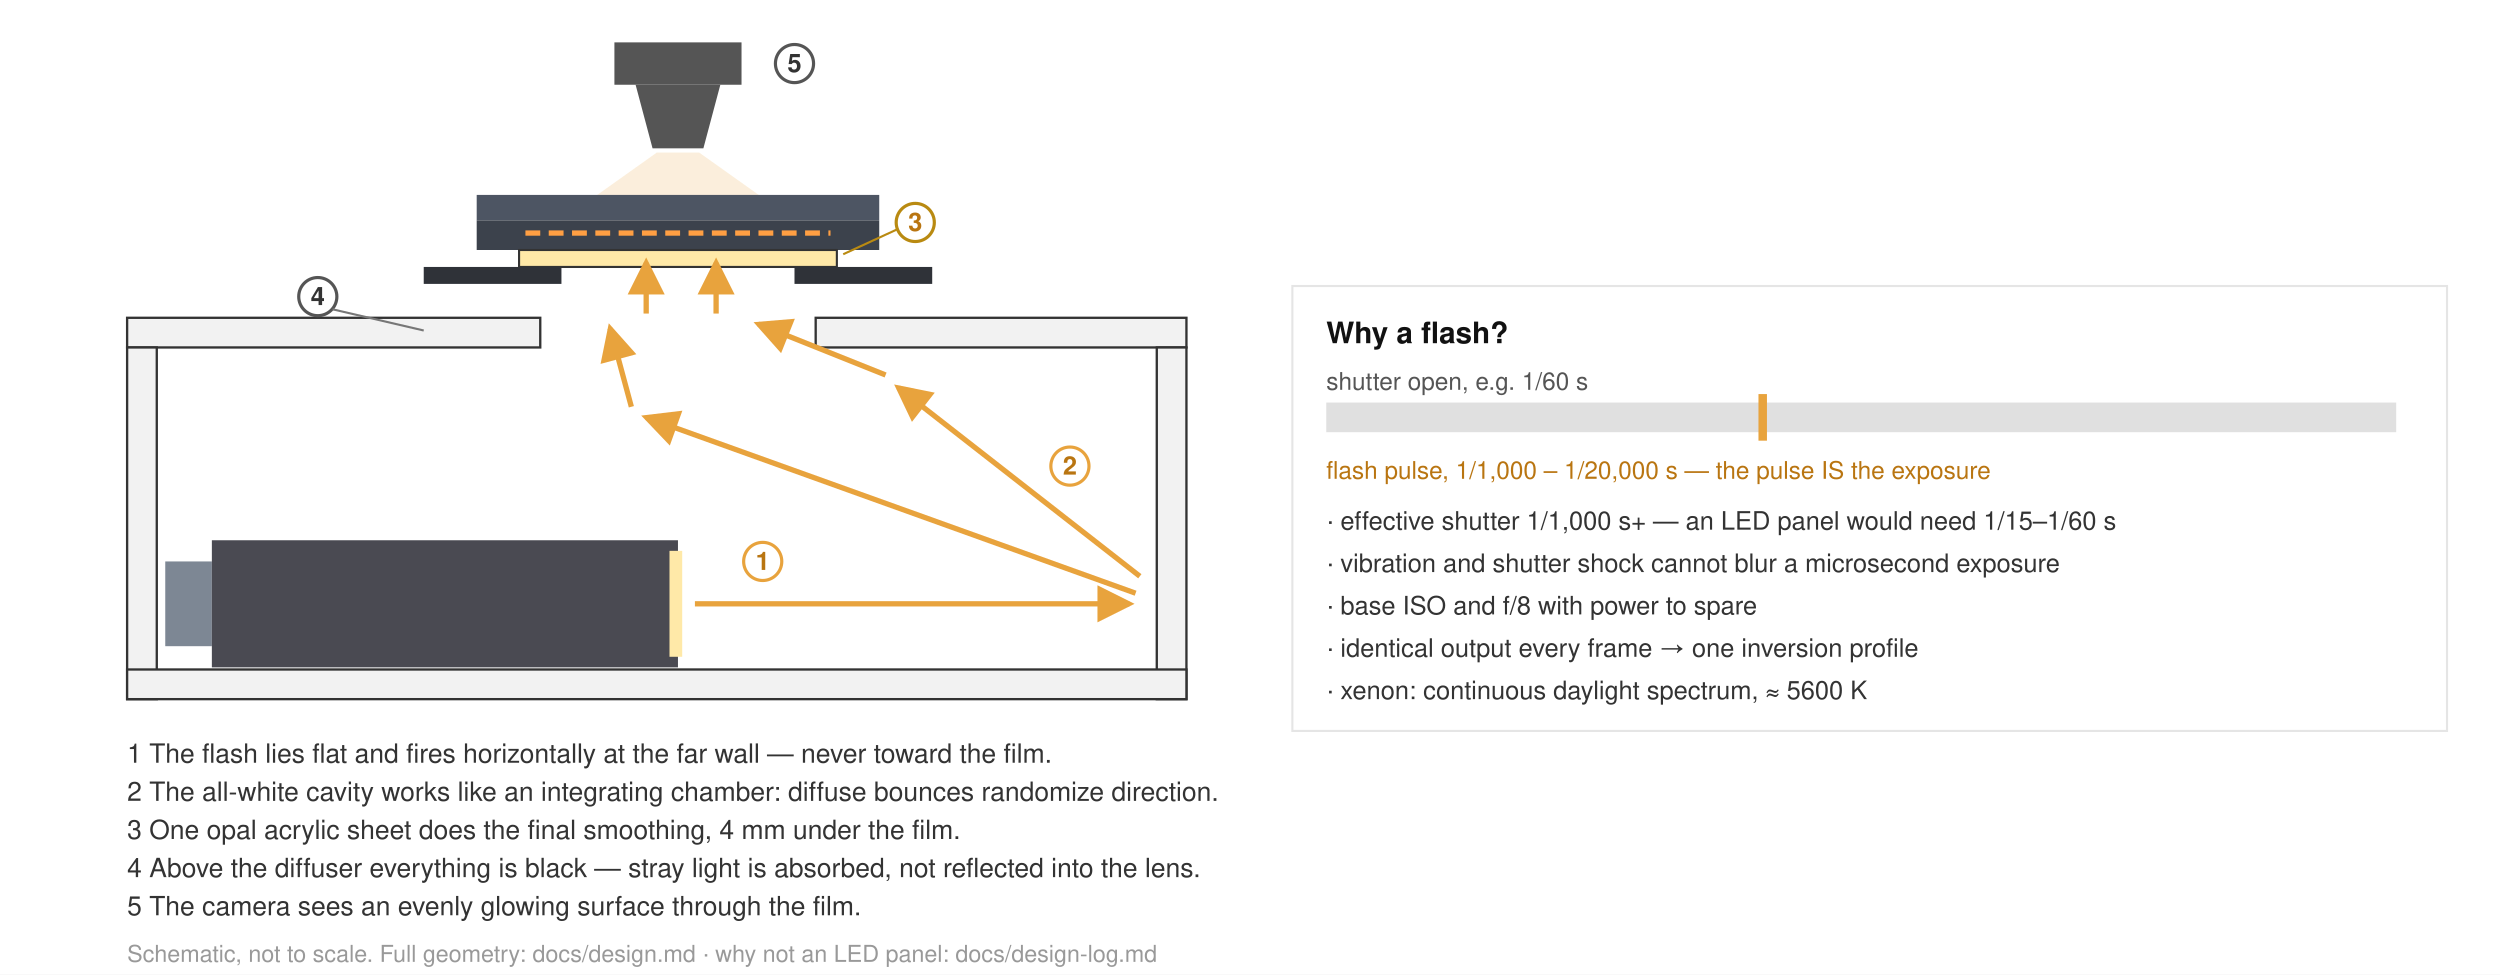
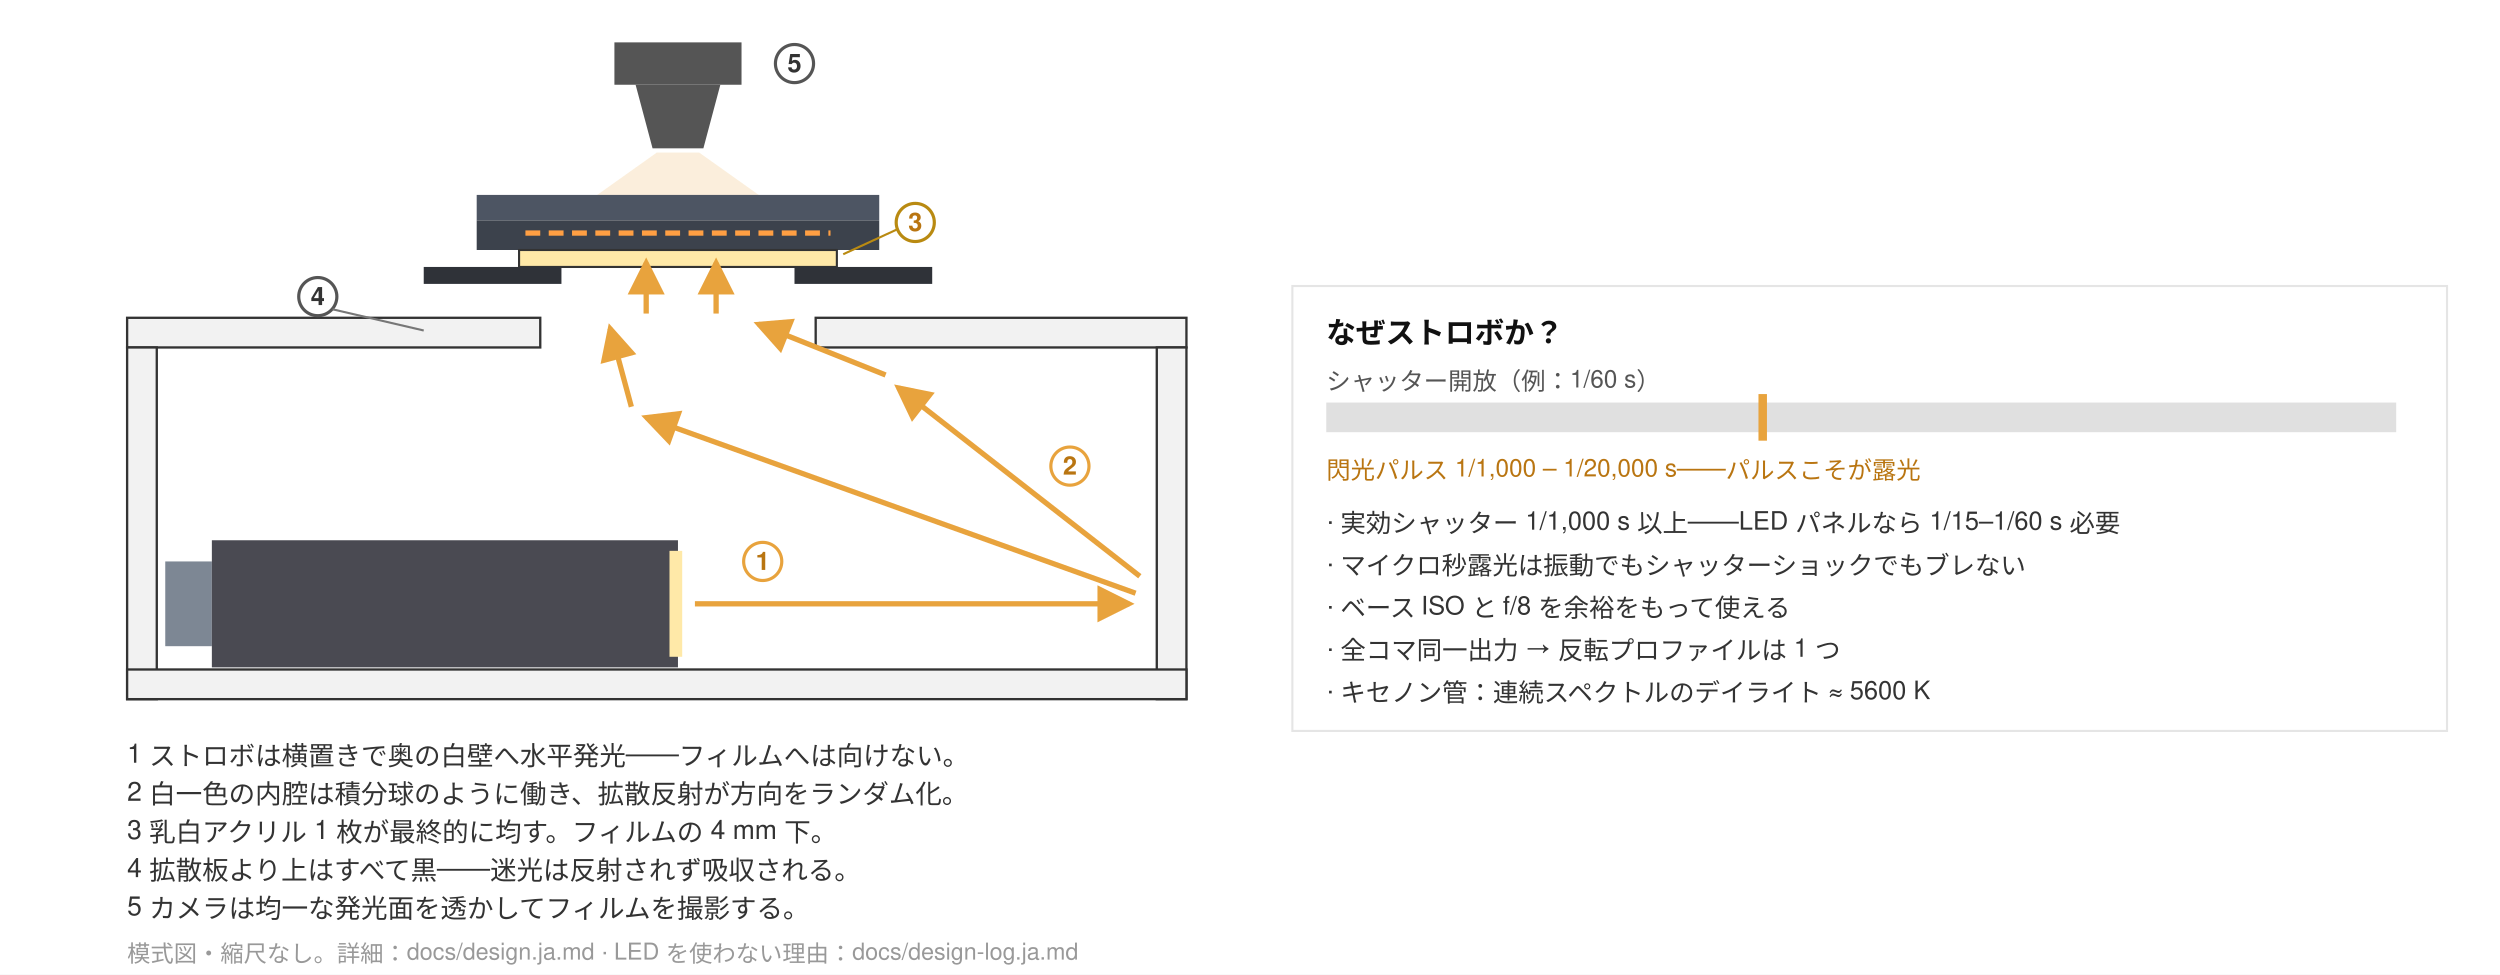
<svg xmlns="http://www.w3.org/2000/svg" width="1180" height="460" viewBox="0 0 1180 460" font-family="Helvetica, Arial, sans-serif">
  <rect width="1180" height="460" fill="#ffffff" />
  <rect x="290" y="20" width="60" height="20" fill="#555" />
  <polygon points="300,40 340,40 332,70 308,70" fill="#555" />
  <polygon points="265,104 375,104 330,72 310,72" fill="#e8a33d" opacity="0.18" />
  <rect x="225" y="92" width="190" height="12" fill="#4d5563" />
  <rect x="225" y="104" width="190" height="14" fill="#3c424c" />
  <line x1="248" y1="110" x2="392" y2="110" stroke="#ff9f43" stroke-width="2.5" stroke-dasharray="7 4" />
  <rect x="245" y="118" width="150" height="8" fill="#ffe9a8" stroke="#333" stroke-width="1" />
  <rect x="200" y="126" width="65" height="8" fill="#2f3238" />
  <rect x="375" y="126" width="65" height="8" fill="#2f3238" />
  <g fill="#f2f2f2" stroke="#333" stroke-width="1.1">
    <rect x="60" y="150" width="195" height="14" />
    <rect x="385" y="150" width="175" height="14" />
    <rect x="60" y="164" width="14" height="166" />
    <rect x="546" y="164" width="14" height="166" />
    <rect x="60" y="316" width="500" height="14" />
  </g>
  <rect x="78" y="265" width="22" height="40" fill="#7d8794" />
  <rect x="100" y="255" width="220" height="60" fill="#4a4a52" />
  <rect x="316" y="260" width="6" height="50" fill="#ffe9a8" />
  <defs>
    <marker id="a" markerWidth="7" markerHeight="7" refX="6" refY="3.5" orient="auto">
      <path d="M0,0 L7,3.5 L0,7 z" fill="#e8a33d" />
    </marker>
  </defs>
  <g stroke="#e8a33d" stroke-width="2.5" fill="none" marker-end="url(#a)">
    <path d="M328,285 L533,285" />
    <path d="M538,272 L424,183" />
    <path d="M536,280 L305,197" />
    <path d="M418,177 L358,153" />
    <path d="M298,192 L288,155" />
    <path d="M305,148 L305,124" />
    <path d="M338,148 L338,124" />
  </g>
  <g font-size="12" font-weight="bold" text-anchor="middle">
    <circle cx="360" cy="265" r="9" fill="#fff" stroke="#e8a33d" stroke-width="1.5" />
    <text x="360" y="269" fill="#b97511">1</text>
    <circle cx="505" cy="220" r="9" fill="#fff" stroke="#e8a33d" stroke-width="1.5" />
    <text x="505" y="224" fill="#b97511">2</text>
    <circle cx="432" cy="105" r="9" fill="#fff" stroke="#b98a11" stroke-width="1.5" />
    <text x="432" y="109" fill="#b97511">3</text>
    <circle cx="150" cy="140" r="9" fill="#fff" stroke="#555" stroke-width="1.5" />
    <text x="150" y="144" fill="#333">4</text>
    <circle cx="375" cy="30" r="9" fill="#fff" stroke="#555" stroke-width="1.5" />
    <text x="375" y="34" fill="#333">5</text>
  </g>
  <line x1="424" y1="108" x2="398" y2="120" stroke="#b98a11" stroke-width="1" />
  <line x1="157" y1="146" x2="200" y2="156" stroke="#777" stroke-width="1" />
  <g font-size="12.5" fill="#333">
-     <text x="60" y="360">1  The flash lies flat and fires horizontally at the far wall — never toward the film.</text>
-     <text x="60" y="378">2  The all-white cavity works like an integrating chamber: diffuse bounces randomize direction.</text>
-     <text x="60" y="396">3  One opal acrylic sheet does the final smoothing, 4 mm under the film.</text>
-     <text x="60" y="414">4  Above the diffuser everything is black — stray light is absorbed, not reflected into the lens.</text>
-     <text x="60" y="432">5  The camera sees an evenly glowing surface through the film.</text>
+     <text x="60" y="360">1  ストロボは横置きで奥の白壁へ水平発光——フィルムへは向けない。</text>
+     <text x="60" y="378">2  白一色の内腔は積分球のように働き、拡散反射が方向をランダム化。</text>
+     <text x="60" y="396">3  乳白アクリル 1 枚が最終的に均す。フィルムの 4 mm 下。</text>
+     <text x="60" y="414">4  拡散板より上はすべて黒——迷光は反射されず吸収される。</text>
+     <text x="60" y="432">5  カメラは均一な発光面を透かしてフィルムを撮影する。</text>
  </g>
  <rect x="610" y="135" width="545" height="210" fill="none" stroke="#e5e5e5" stroke-width="1" />
-   <text x="626" y="162" font-size="14" font-weight="bold" fill="#111">Why a flash?</text>
-   <text x="626" y="184" font-size="11.5" fill="#555">shutter open, e.g. 1/60 s</text>
+   <text x="626" y="162" font-size="14" font-weight="bold" fill="#111">なぜストロボか？</text>
+   <text x="626" y="184" font-size="11.5" fill="#555">シャッター開放（例：1/60 s）</text>
  <rect x="626" y="190" width="505" height="14" fill="#e0e0e0" />
  <rect x="830" y="186" width="4" height="22" fill="#e8a33d" />
-   <text x="626" y="226" font-size="11.5" fill="#b97511">flash pulse, 1/1,000 – 1/20,000 s — the pulse IS the exposure</text>
+   <text x="626" y="226" font-size="11.5" fill="#b97511">閃光パルス 1/1,000 – 1/20,000 s——パルスこそが露光</text>
  <g font-size="12" fill="#333">
-     <text x="626" y="250">· effective shutter 1/1,000 s+ — an LED panel would need 1/15–1/60 s</text>
-     <text x="626" y="270">· vibration and shutter shock cannot blur a microsecond exposure</text>
-     <text x="626" y="290">· base ISO and f/8 with power to spare</text>
-     <text x="626" y="310">· identical output every frame → one inversion profile</text>
-     <text x="626" y="330">· xenon: continuous daylight spectrum, ≈ 5600 K</text>
+     <text x="626" y="250">· 実効シャッター 1/1,000 s 以上——LED パネルなら 1/15–1/60 s 必要</text>
+     <text x="626" y="270">· マイクロ秒露光は振動でもシャッターショックでもブレない</text>
+     <text x="626" y="290">· ベース ISO と f/8 を余裕をもって使える</text>
+     <text x="626" y="310">· 全コマ同一出力 → 反転プロファイルは 1 つ</text>
+     <text x="626" y="330">· キセノン管：連続スペクトルのデイライト ≈ 5600 K</text>
  </g>
-   <text x="60" y="454" font-size="11" fill="#999">Schematic, not to scale. Full geometry: docs/design.md · why not an LED panel: docs/design-log.md</text>
+   <text x="60" y="454" font-size="11" fill="#999">模式図・縮尺なし。詳細：docs/design.ja.md · LED を使わない理由：docs/design-log.ja.md</text>
</svg>
